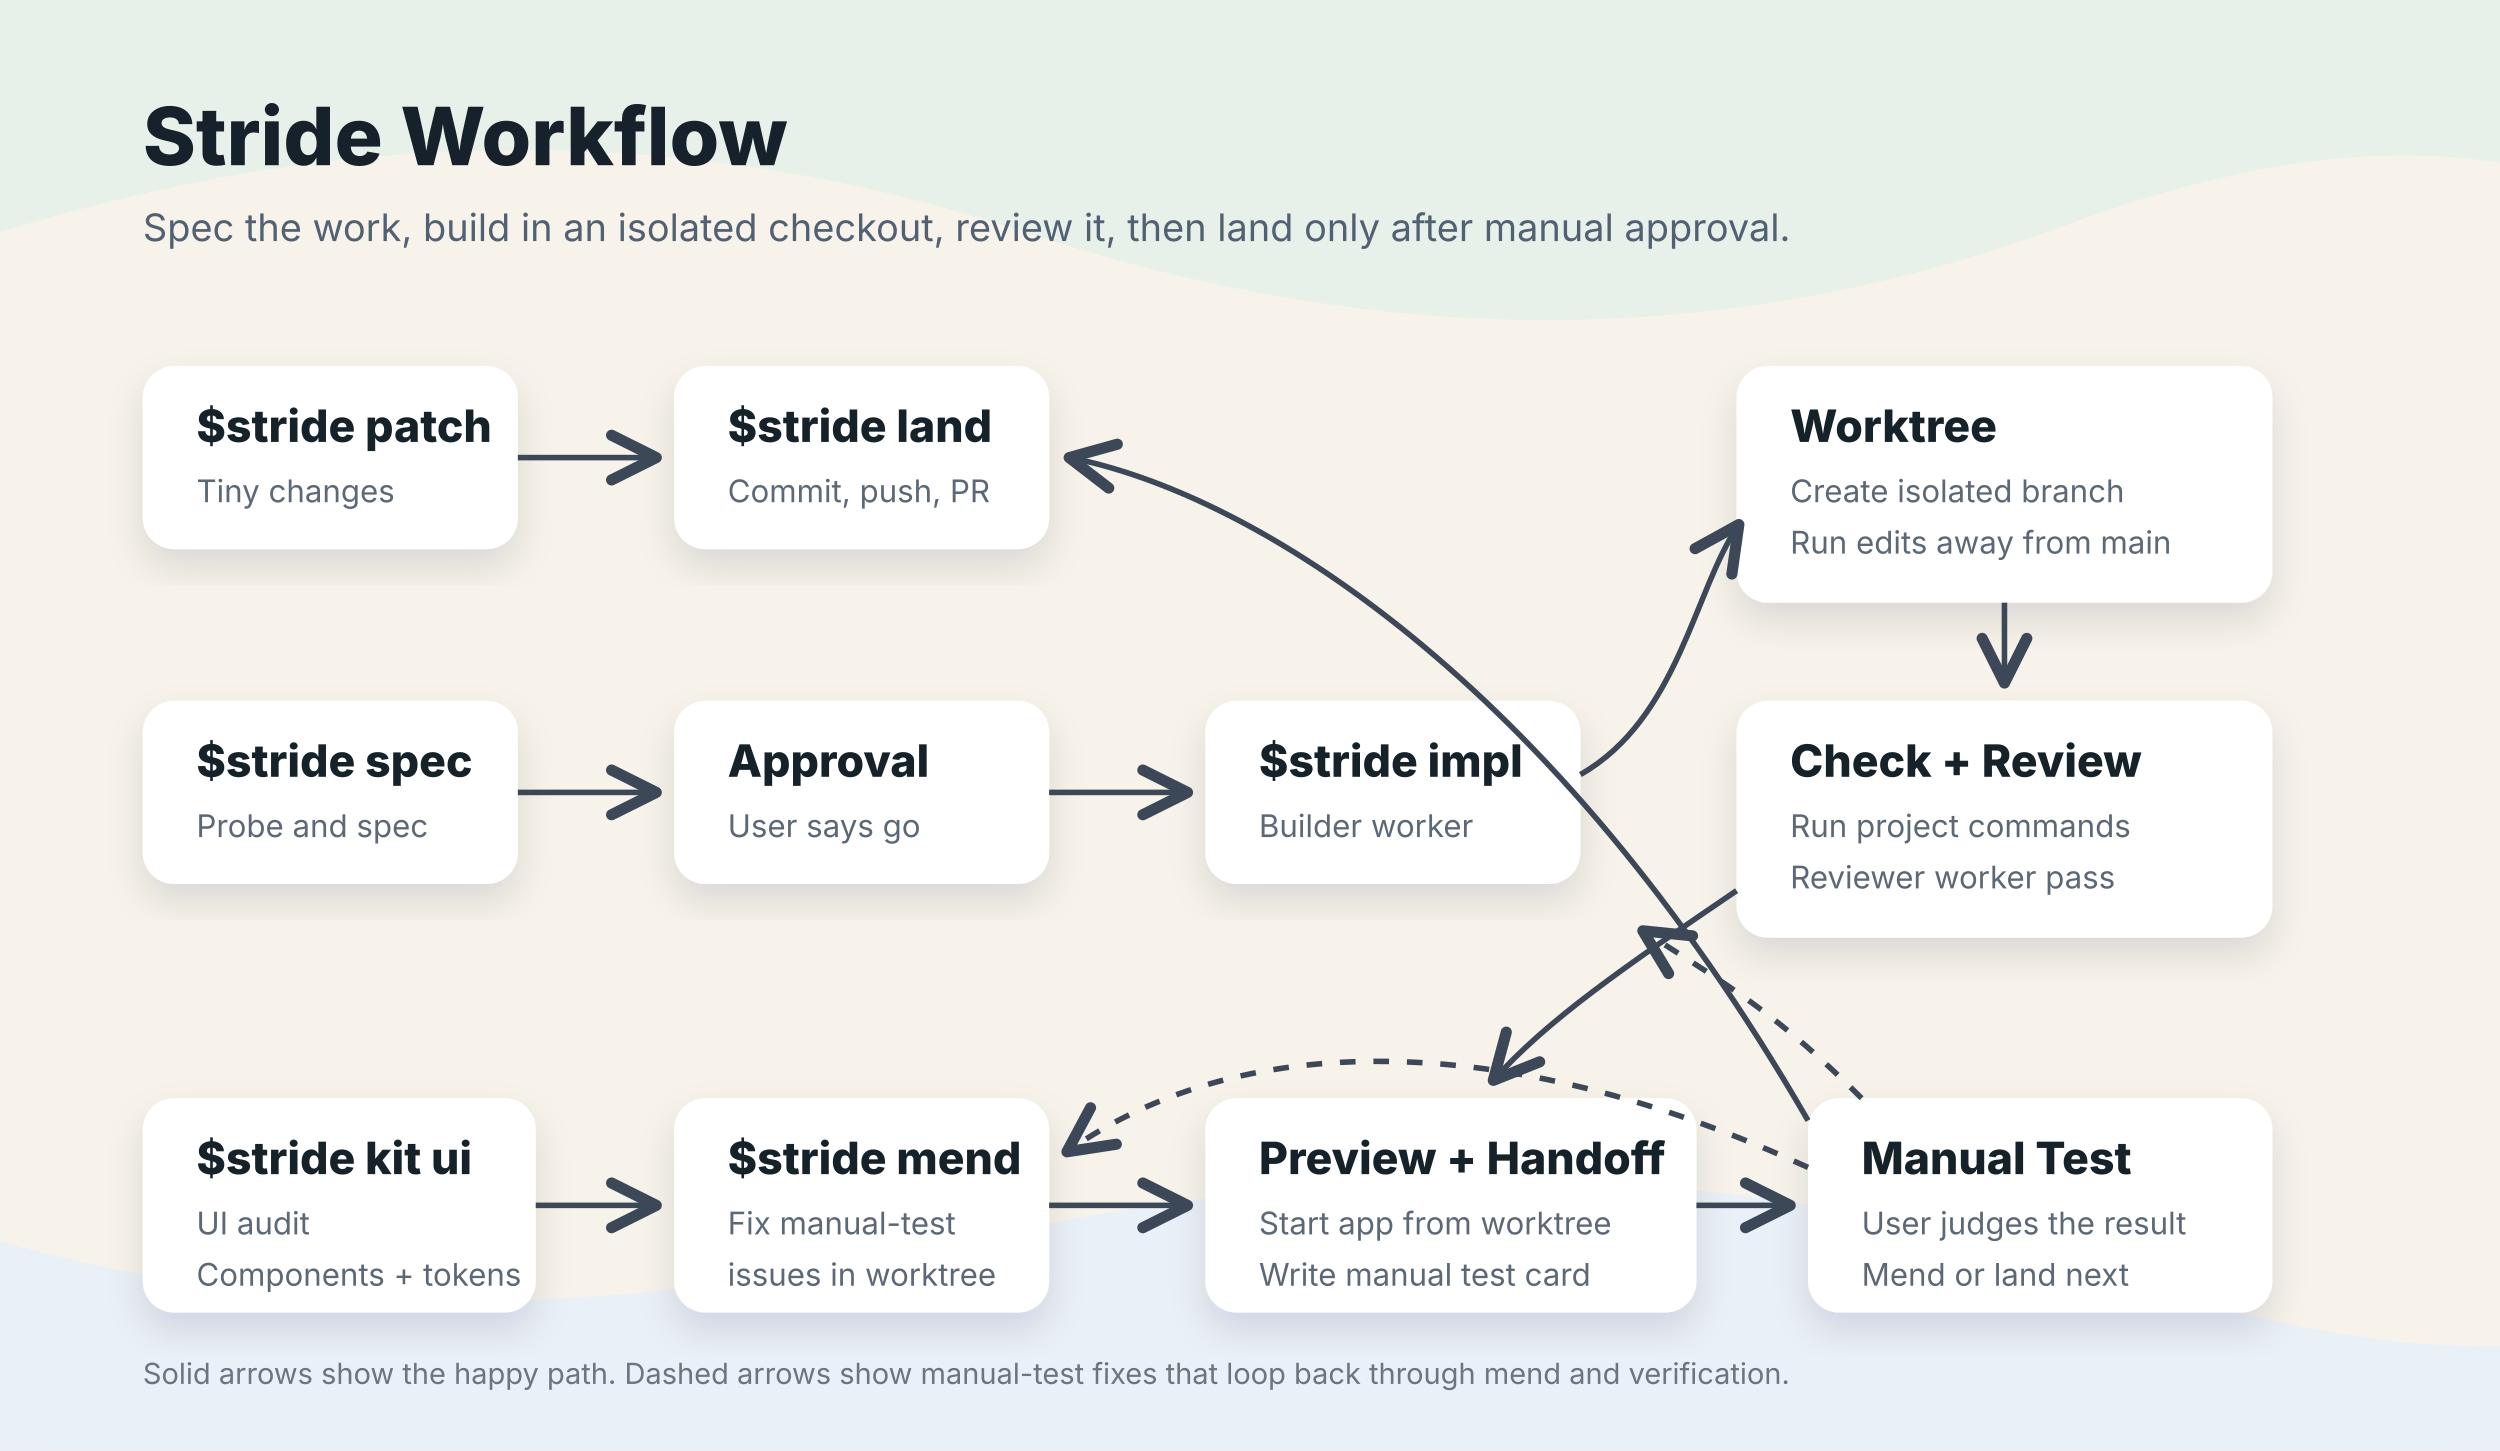
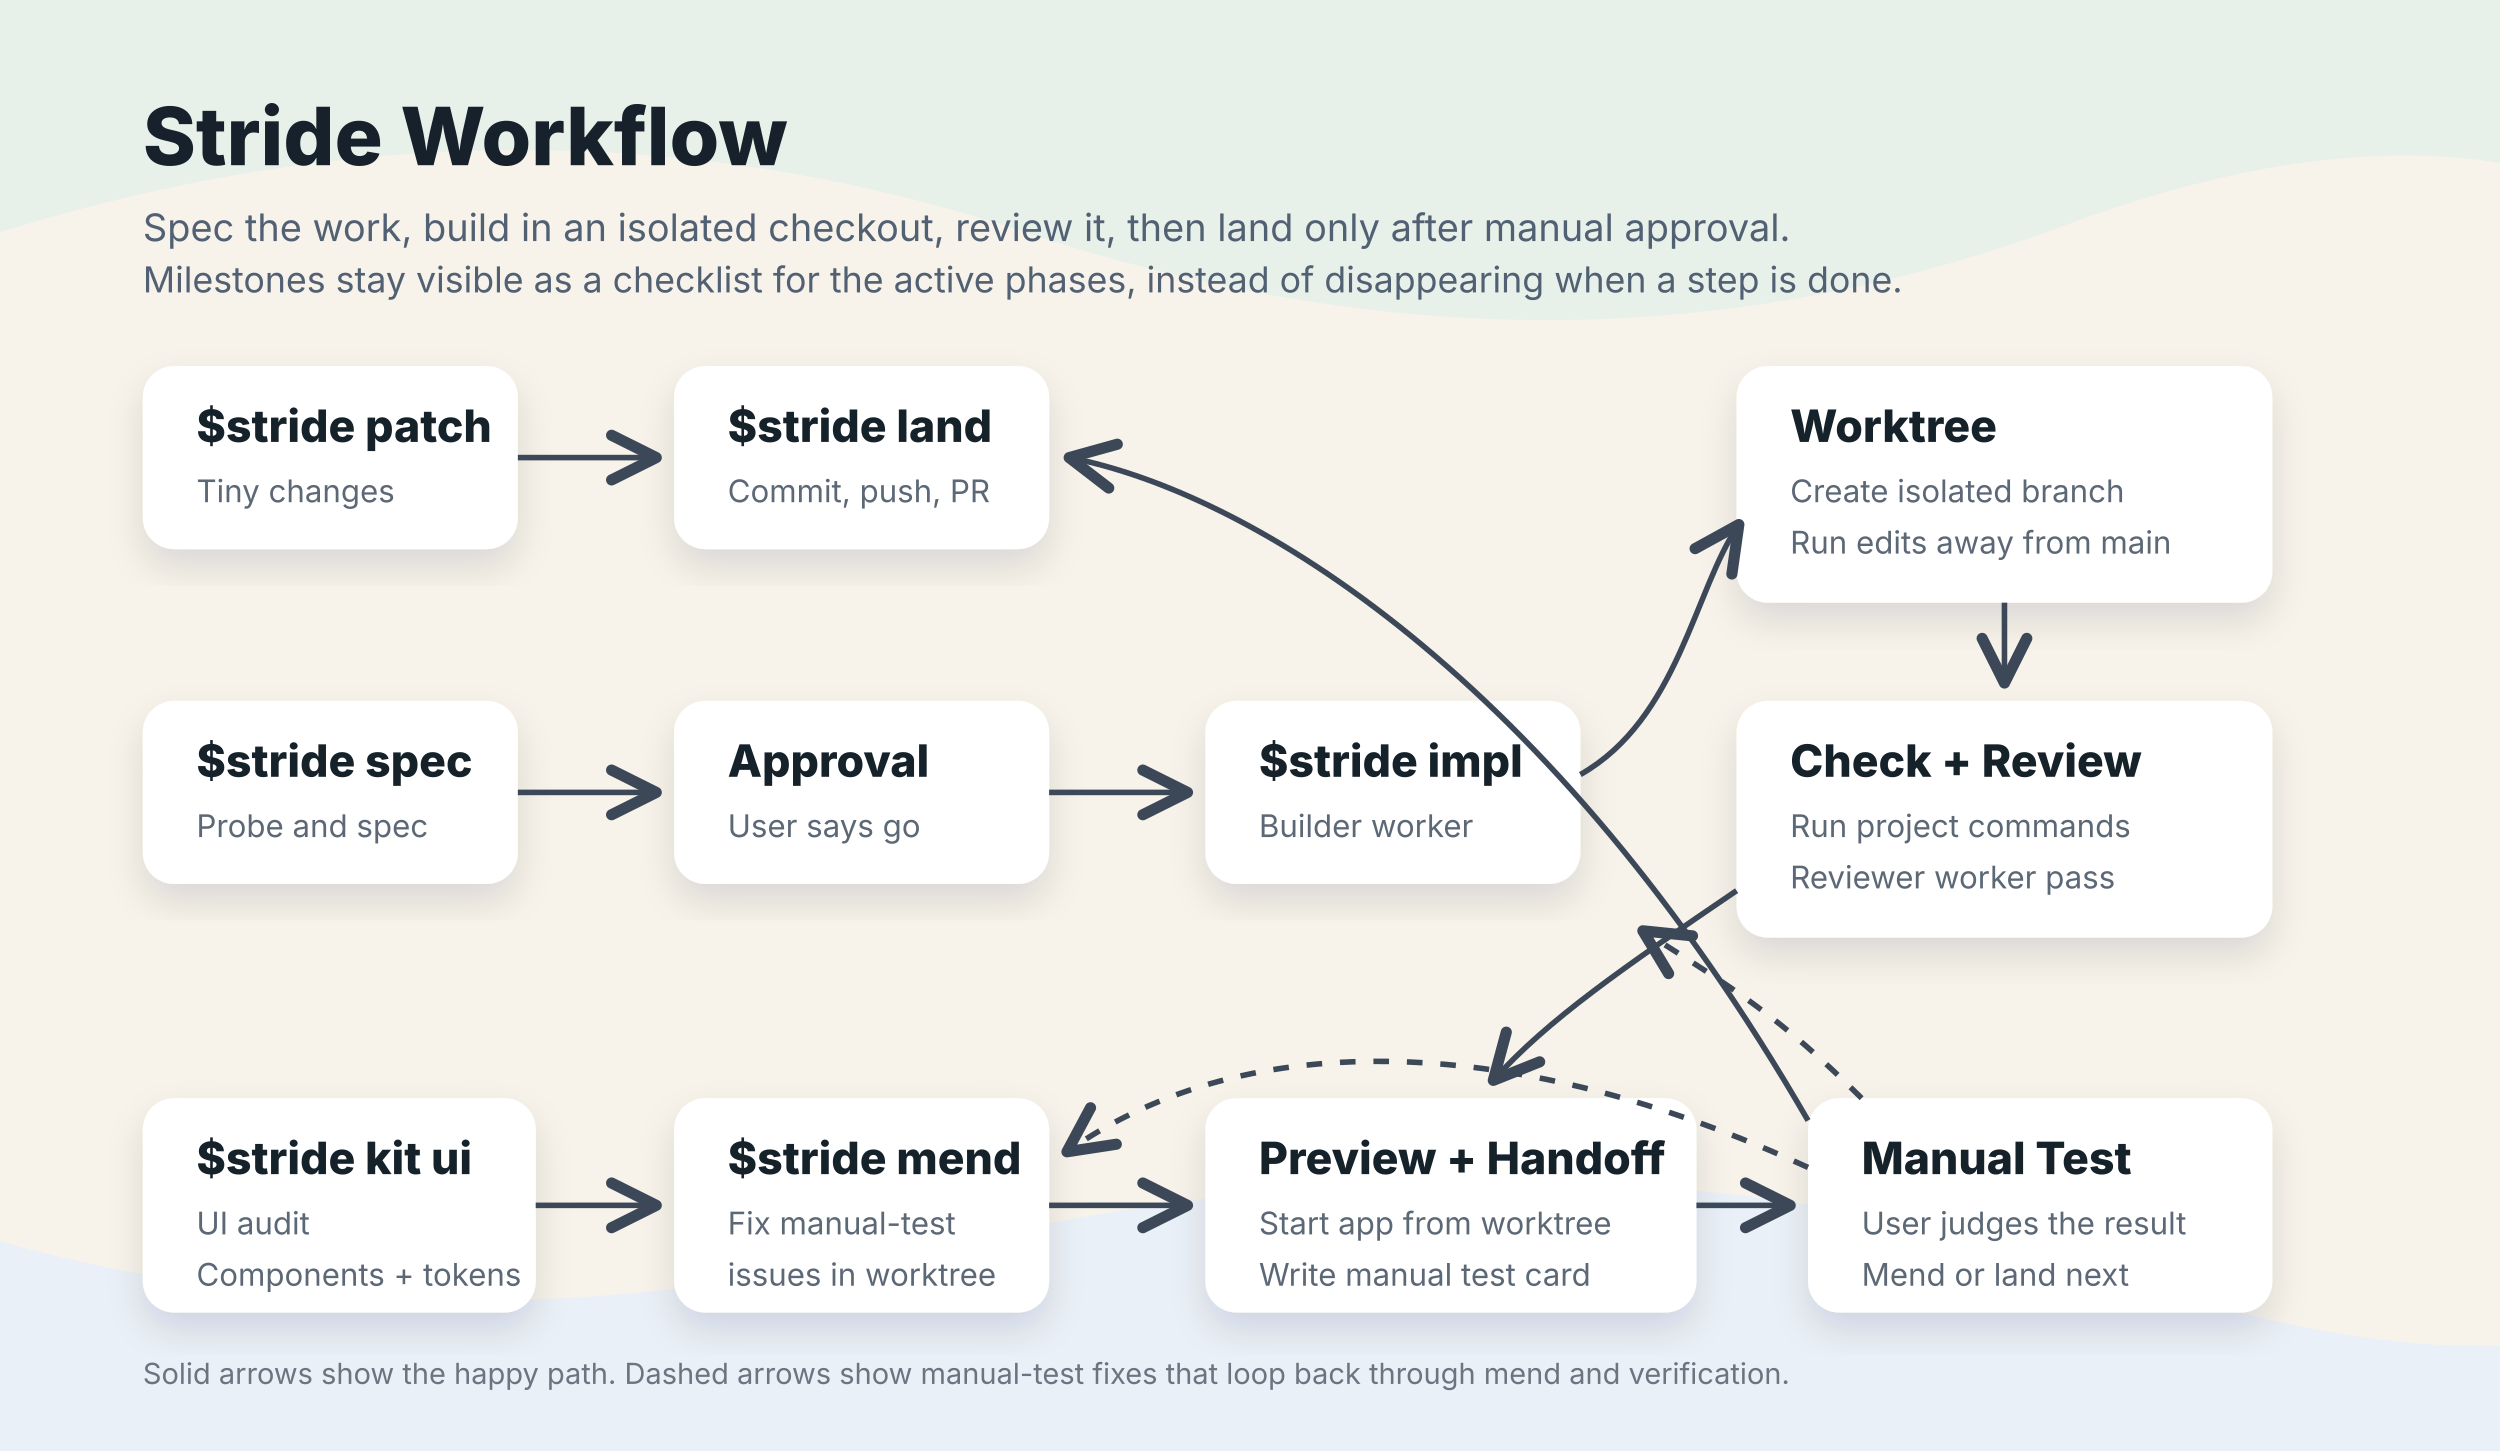
<svg xmlns="http://www.w3.org/2000/svg" width="1120" height="650" viewBox="0 0 1120 650" fill="none" role="img" aria-labelledby="title desc">
  <defs>
    <filter id="shadow" x="-20%" y="-20%" width="140%" height="140%">
      <feDropShadow dx="0" dy="8" stdDeviation="8" flood-color="#14213D" flood-opacity="0.12" />
    </filter>
    <marker id="arrow" markerWidth="12" markerHeight="12" refX="10" refY="6" orient="auto" markerUnits="strokeWidth">
      <path d="M2 2L10 6L2 10" fill="none" stroke="#3C4858" stroke-width="2" stroke-linecap="round" stroke-linejoin="round" />
    </marker>
  </defs>
  <rect width="1120" height="650" rx="28" fill="#F7F3EA" />
  <path d="M0 104C155 56 308 54 459 104C620 157 775 157 925 101C1000 73 1065 64 1120 73V0H0V104Z" fill="#E8F0EA" />
  <path d="M0 556C126 592 270 592 431 556C618 514 795 521 963 576C1020 595 1073 604 1120 603V650H0V556Z" fill="#EAF0F7" />
  <text x="64" y="74" fill="#17212B" font-family="ui-sans-serif, -apple-system, BlinkMacSystemFont, Segoe UI, sans-serif" font-size="36" font-weight="800">Stride Workflow</text>
  <text x="64" y="108" fill="#516173" font-family="ui-sans-serif, -apple-system, BlinkMacSystemFont, Segoe UI, sans-serif" font-size="17">Spec the work, build in an isolated checkout, review it, then land only after manual approval.</text>
+   <text x="64" y="131" fill="#516173" font-family="ui-sans-serif, -apple-system, BlinkMacSystemFont, Segoe UI, sans-serif" font-size="16">Milestones stay visible as a checklist for the active phases, instead of disappearing when a step is done.</text>
  <g filter="url(#shadow)">
    <rect x="64" y="164" width="168" height="82" rx="14" fill="#FFFFFF" />
    <text x="88" y="198" fill="#17212B" font-family="ui-sans-serif, -apple-system, BlinkMacSystemFont, Segoe UI, sans-serif" font-size="20" font-weight="800">$stride patch</text>
    <text x="88" y="225" fill="#5C6876" font-family="ui-sans-serif, -apple-system, BlinkMacSystemFont, Segoe UI, sans-serif" font-size="14">Tiny changes</text>
  </g>
  <g filter="url(#shadow)">
    <rect x="64" y="314" width="168" height="82" rx="14" fill="#FFFFFF" />
    <text x="88" y="348" fill="#17212B" font-family="ui-sans-serif, -apple-system, BlinkMacSystemFont, Segoe UI, sans-serif" font-size="20" font-weight="800">$stride spec</text>
    <text x="88" y="375" fill="#5C6876" font-family="ui-sans-serif, -apple-system, BlinkMacSystemFont, Segoe UI, sans-serif" font-size="14">Probe and spec</text>
  </g>
  <g filter="url(#shadow)">
    <rect x="302" y="314" width="168" height="82" rx="14" fill="#FFFFFF" />
    <text x="326" y="348" fill="#17212B" font-family="ui-sans-serif, -apple-system, BlinkMacSystemFont, Segoe UI, sans-serif" font-size="20" font-weight="800">Approval</text>
    <text x="326" y="375" fill="#5C6876" font-family="ui-sans-serif, -apple-system, BlinkMacSystemFont, Segoe UI, sans-serif" font-size="14">User says go</text>
  </g>
  <g filter="url(#shadow)">
    <rect x="540" y="314" width="168" height="82" rx="14" fill="#FFFFFF" />
    <text x="564" y="348" fill="#17212B" font-family="ui-sans-serif, -apple-system, BlinkMacSystemFont, Segoe UI, sans-serif" font-size="20" font-weight="800">$stride impl</text>
    <text x="564" y="375" fill="#5C6876" font-family="ui-sans-serif, -apple-system, BlinkMacSystemFont, Segoe UI, sans-serif" font-size="14">Builder worker</text>
  </g>
  <g filter="url(#shadow)">
    <rect x="778" y="164" width="240" height="106" rx="14" fill="#FFFFFF" />
    <text x="802" y="198" fill="#17212B" font-family="ui-sans-serif, -apple-system, BlinkMacSystemFont, Segoe UI, sans-serif" font-size="20" font-weight="800">Worktree</text>
    <text x="802" y="225" fill="#5C6876" font-family="ui-sans-serif, -apple-system, BlinkMacSystemFont, Segoe UI, sans-serif" font-size="14">Create isolated branch</text>
    <text x="802" y="248" fill="#5C6876" font-family="ui-sans-serif, -apple-system, BlinkMacSystemFont, Segoe UI, sans-serif" font-size="14">Run edits away from main</text>
  </g>
  <g filter="url(#shadow)">
    <rect x="778" y="314" width="240" height="106" rx="14" fill="#FFFFFF" />
    <text x="802" y="348" fill="#17212B" font-family="ui-sans-serif, -apple-system, BlinkMacSystemFont, Segoe UI, sans-serif" font-size="20" font-weight="800">Check + Review</text>
    <text x="802" y="375" fill="#5C6876" font-family="ui-sans-serif, -apple-system, BlinkMacSystemFont, Segoe UI, sans-serif" font-size="14">Run project commands</text>
    <text x="802" y="398" fill="#5C6876" font-family="ui-sans-serif, -apple-system, BlinkMacSystemFont, Segoe UI, sans-serif" font-size="14">Reviewer worker pass</text>
  </g>
  <g filter="url(#shadow)">
    <rect x="540" y="492" width="220" height="96" rx="14" fill="#FFFFFF" />
    <text x="564" y="526" fill="#17212B" font-family="ui-sans-serif, -apple-system, BlinkMacSystemFont, Segoe UI, sans-serif" font-size="20" font-weight="800">Preview + Handoff</text>
    <text x="564" y="553" fill="#5C6876" font-family="ui-sans-serif, -apple-system, BlinkMacSystemFont, Segoe UI, sans-serif" font-size="14">Start app from worktree</text>
    <text x="564" y="576" fill="#5C6876" font-family="ui-sans-serif, -apple-system, BlinkMacSystemFont, Segoe UI, sans-serif" font-size="14">Write manual test card</text>
  </g>
  <g filter="url(#shadow)">
    <rect x="810" y="492" width="208" height="96" rx="14" fill="#FFFFFF" />
    <text x="834" y="526" fill="#17212B" font-family="ui-sans-serif, -apple-system, BlinkMacSystemFont, Segoe UI, sans-serif" font-size="20" font-weight="800">Manual Test</text>
    <text x="834" y="553" fill="#5C6876" font-family="ui-sans-serif, -apple-system, BlinkMacSystemFont, Segoe UI, sans-serif" font-size="14">User judges the result</text>
    <text x="834" y="576" fill="#5C6876" font-family="ui-sans-serif, -apple-system, BlinkMacSystemFont, Segoe UI, sans-serif" font-size="14">Mend or land next</text>
  </g>
  <g filter="url(#shadow)">
    <rect x="64" y="492" width="176" height="96" rx="14" fill="#FFFFFF" />
    <text x="88" y="526" fill="#17212B" font-family="ui-sans-serif, -apple-system, BlinkMacSystemFont, Segoe UI, sans-serif" font-size="20" font-weight="800">$stride kit ui</text>
    <text x="88" y="553" fill="#5C6876" font-family="ui-sans-serif, -apple-system, BlinkMacSystemFont, Segoe UI, sans-serif" font-size="14">UI audit</text>
    <text x="88" y="576" fill="#5C6876" font-family="ui-sans-serif, -apple-system, BlinkMacSystemFont, Segoe UI, sans-serif" font-size="14">Components + tokens</text>
  </g>
  <g filter="url(#shadow)">
    <rect x="302" y="492" width="168" height="96" rx="14" fill="#FFFFFF" />
    <text x="326" y="526" fill="#17212B" font-family="ui-sans-serif, -apple-system, BlinkMacSystemFont, Segoe UI, sans-serif" font-size="20" font-weight="800">$stride mend</text>
    <text x="326" y="553" fill="#5C6876" font-family="ui-sans-serif, -apple-system, BlinkMacSystemFont, Segoe UI, sans-serif" font-size="14">Fix manual-test</text>
    <text x="326" y="576" fill="#5C6876" font-family="ui-sans-serif, -apple-system, BlinkMacSystemFont, Segoe UI, sans-serif" font-size="14">issues in worktree</text>
  </g>
  <g filter="url(#shadow)">
    <rect x="302" y="164" width="168" height="82" rx="14" fill="#FFFFFF" />
    <text x="326" y="198" fill="#17212B" font-family="ui-sans-serif, -apple-system, BlinkMacSystemFont, Segoe UI, sans-serif" font-size="20" font-weight="800">$stride land</text>
    <text x="326" y="225" fill="#5C6876" font-family="ui-sans-serif, -apple-system, BlinkMacSystemFont, Segoe UI, sans-serif" font-size="14">Commit, push, PR</text>
  </g>
  <path d="M232 355H294" stroke="#3C4858" stroke-width="2.5" marker-end="url(#arrow)" />
  <path d="M470 355H532" stroke="#3C4858" stroke-width="2.5" marker-end="url(#arrow)" />
  <path d="M708 347C752 322 759 264 779 235" stroke="#3C4858" stroke-width="2.5" marker-end="url(#arrow)" />
  <path d="M898 270V306" stroke="#3C4858" stroke-width="2.5" marker-end="url(#arrow)" />
  <path d="M778 399C728 433 693 457 669 484" stroke="#3C4858" stroke-width="2.5" marker-end="url(#arrow)" />
  <path d="M760 540H802" stroke="#3C4858" stroke-width="2.5" marker-end="url(#arrow)" />
  <path d="M834 492C798 456 777 443 736 417" stroke="#3C4858" stroke-width="2.5" stroke-dasharray="7 8" marker-end="url(#arrow)" />
  <path d="M810 523C682 464 560 458 478 516" stroke="#3C4858" stroke-width="2.5" stroke-dasharray="7 8" marker-end="url(#arrow)" />
  <path d="M810 502C695 303 561 221 479 205" stroke="#3C4858" stroke-width="2.5" marker-end="url(#arrow)" />
  <path d="M240 540H294" stroke="#3C4858" stroke-width="2.5" marker-end="url(#arrow)" />
  <path d="M470 540H532" stroke="#3C4858" stroke-width="2.5" marker-end="url(#arrow)" />
  <path d="M232 205H294" stroke="#3C4858" stroke-width="2.5" marker-end="url(#arrow)" />
  <text x="64" y="620" fill="#6B7480" font-family="ui-sans-serif, -apple-system, BlinkMacSystemFont, Segoe UI, sans-serif" font-size="13">Solid arrows show the happy path. Dashed arrows show manual-test fixes that loop back through mend and verification.</text>
</svg>
